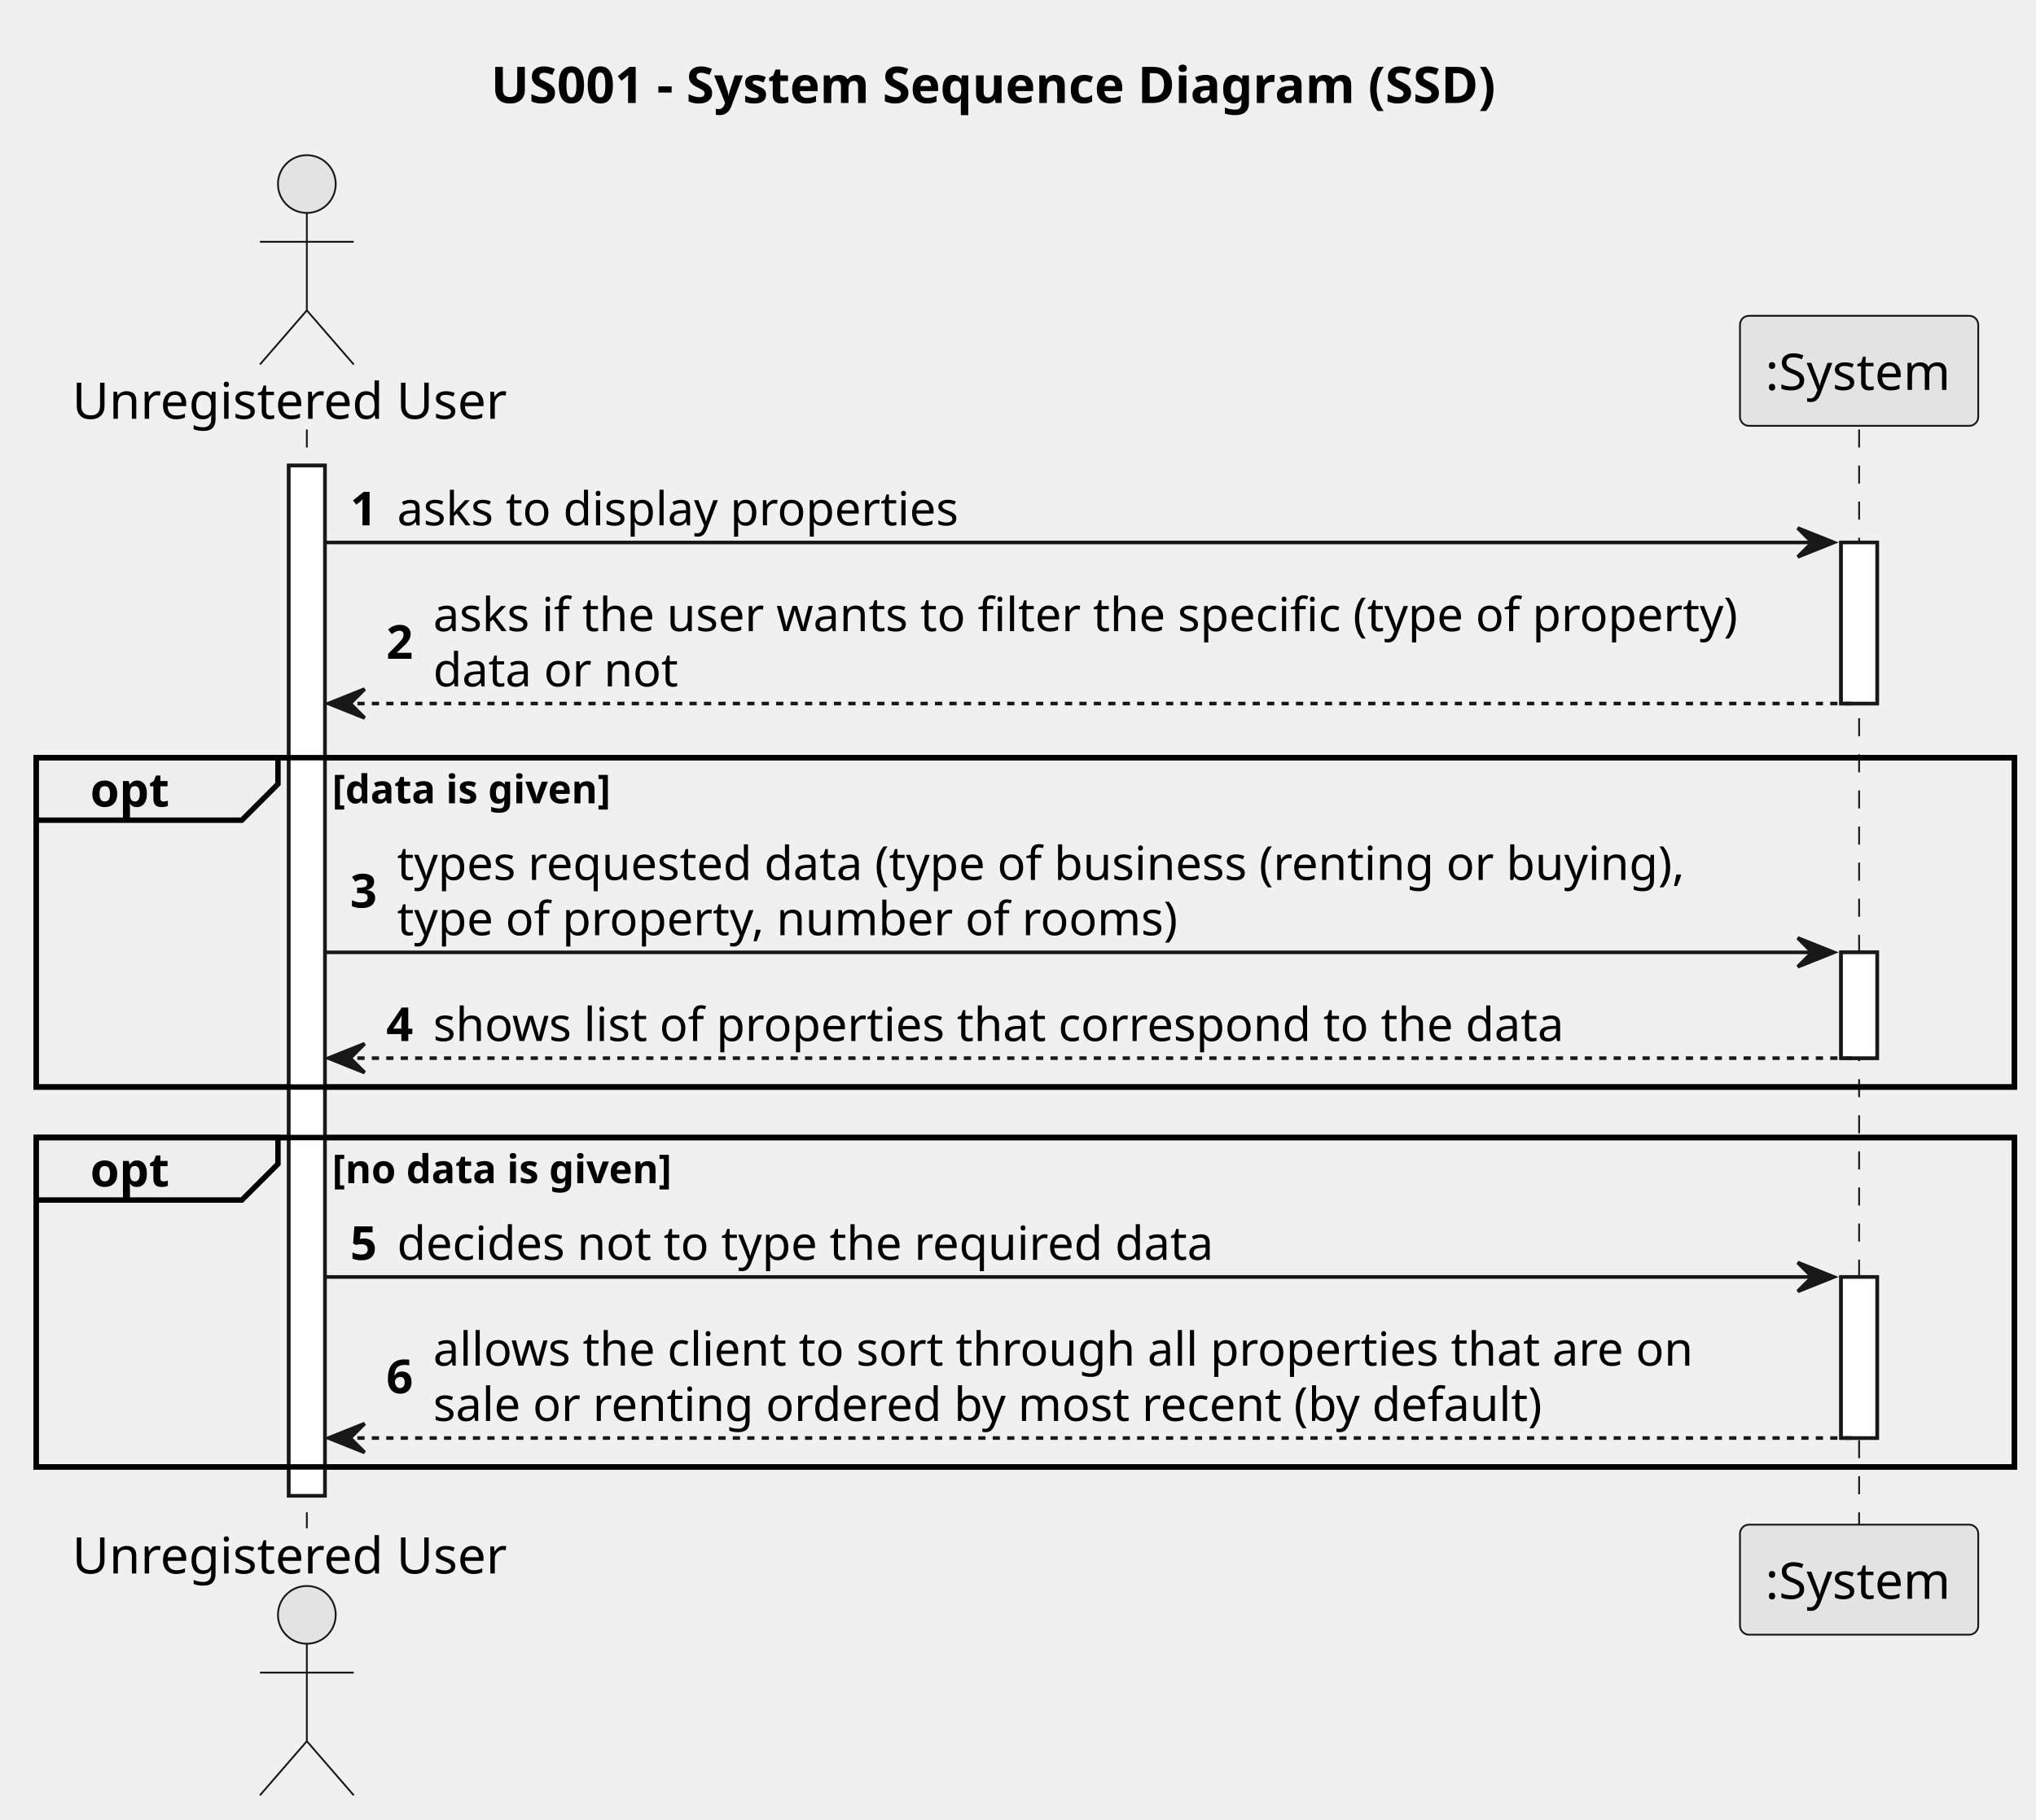
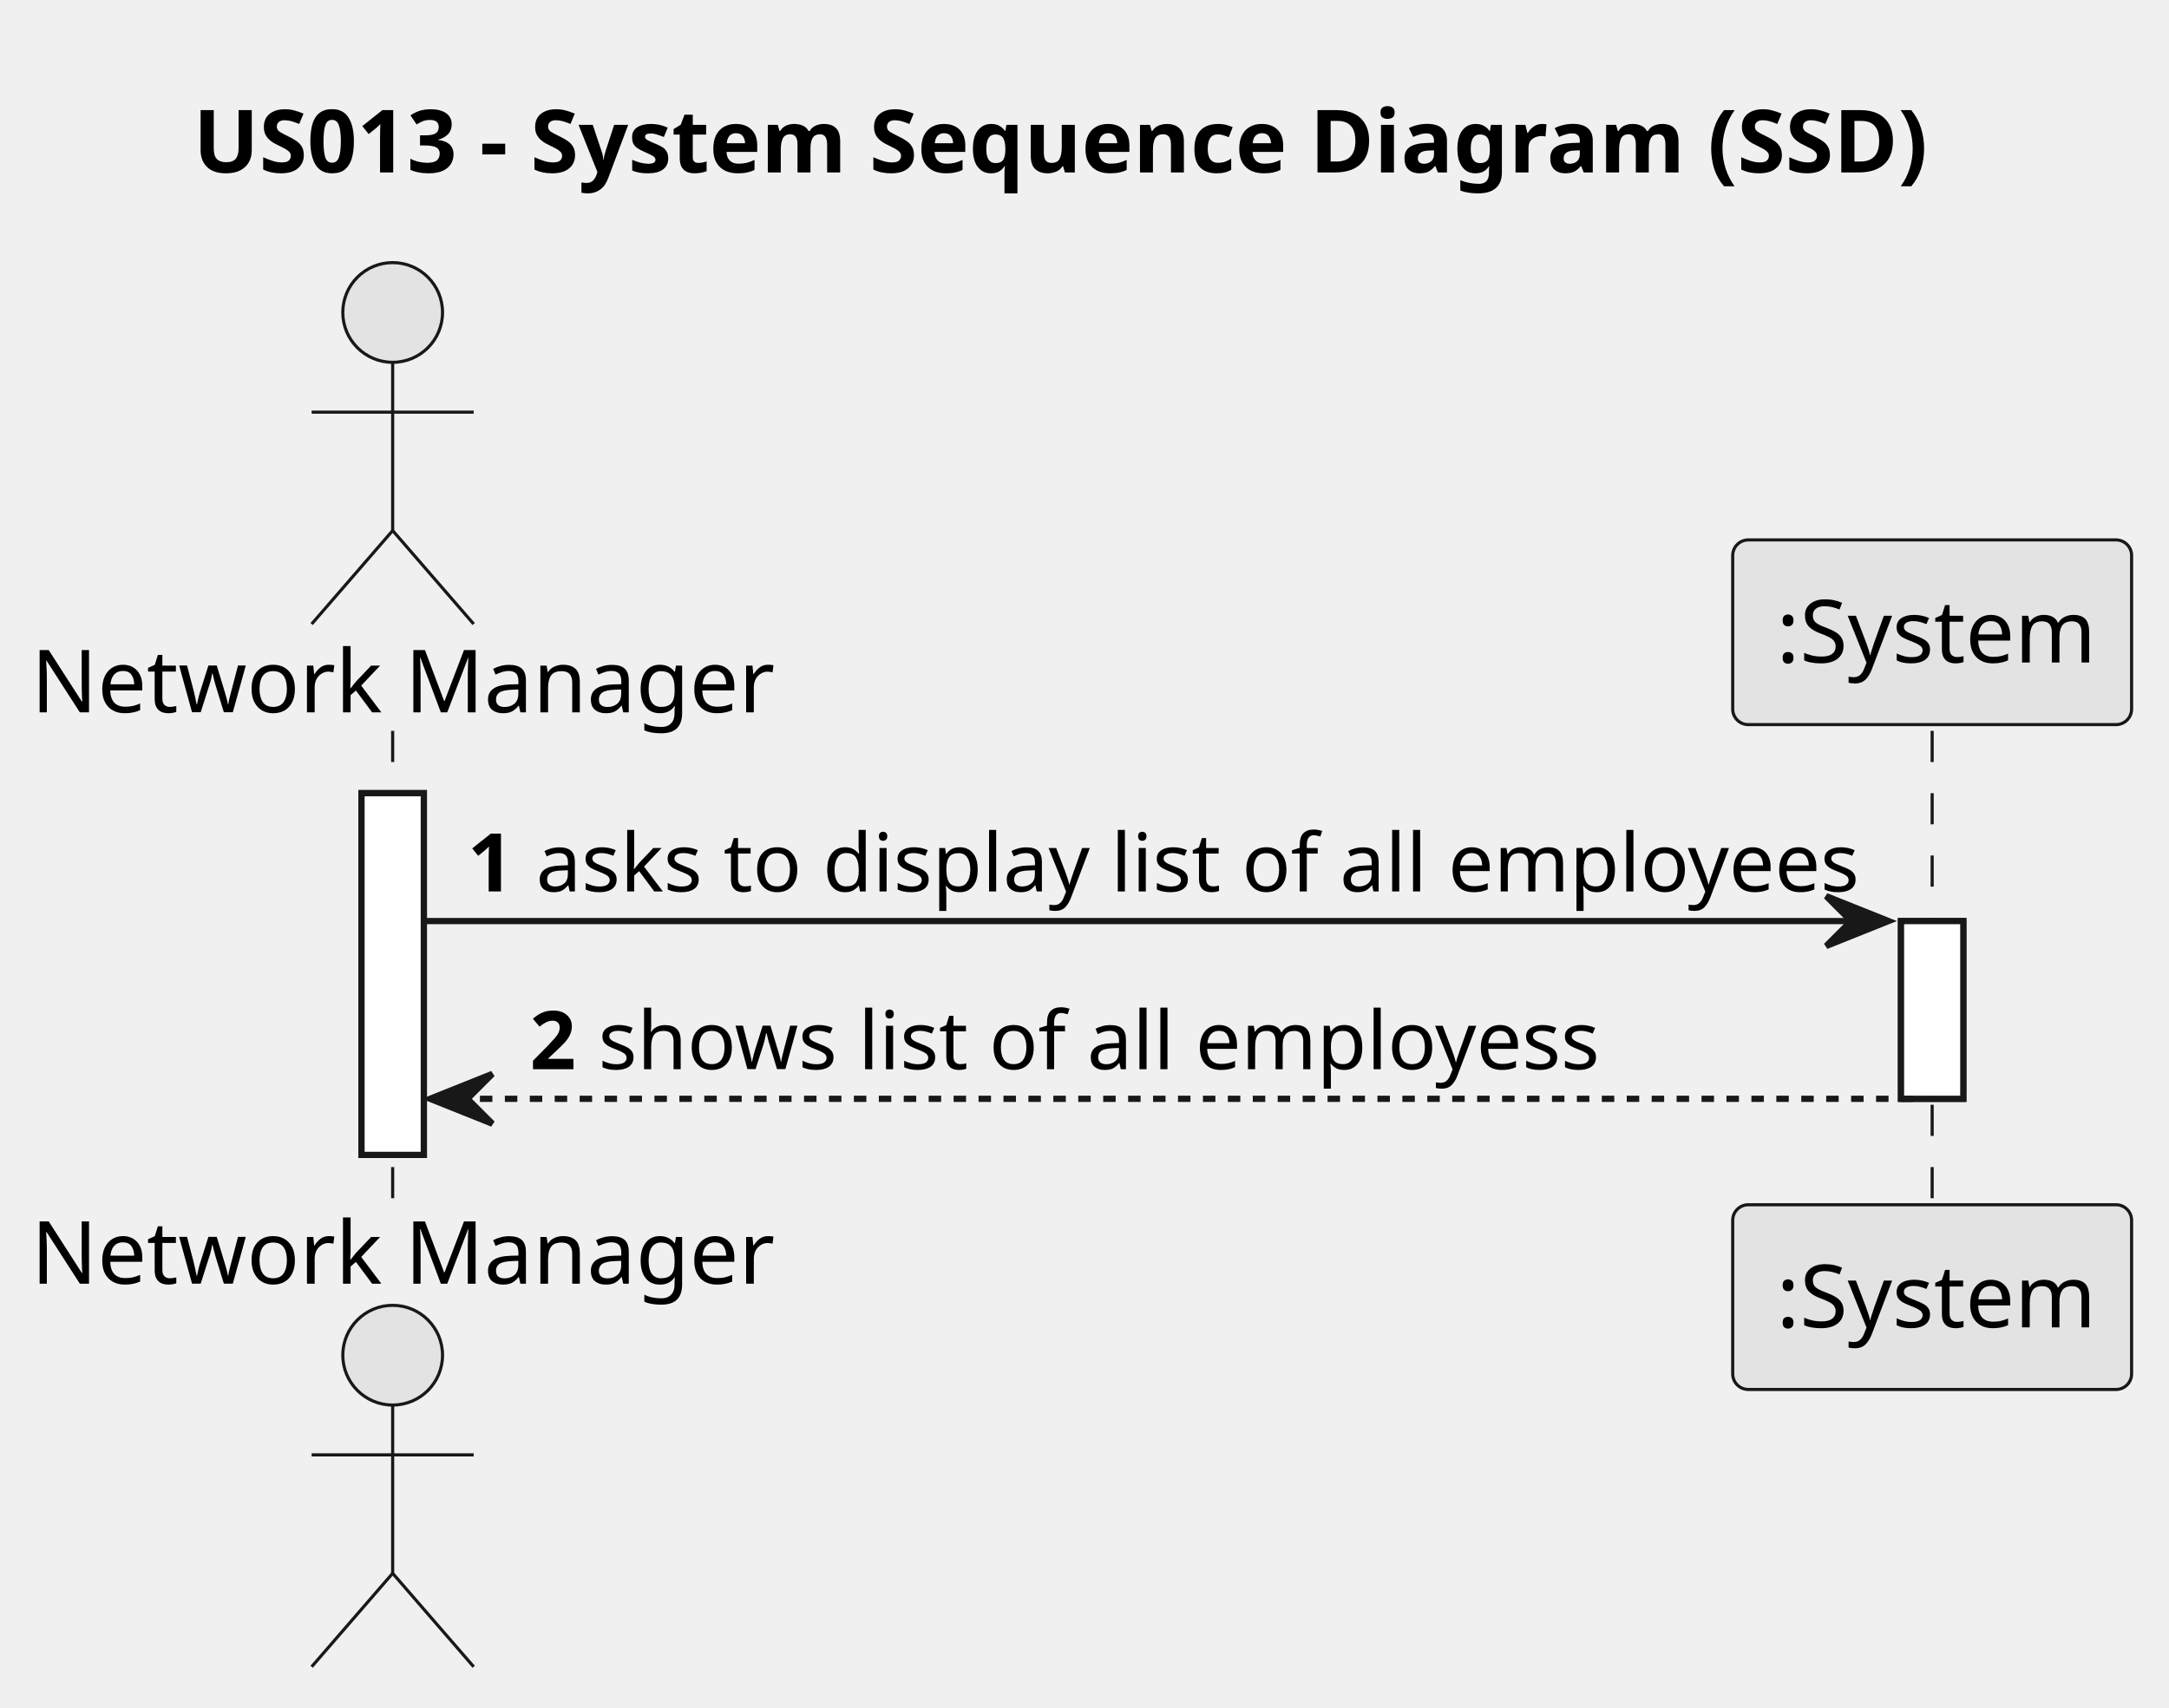
- <svg xmlns="http://www.w3.org/2000/svg" contentStyleType="text/css" height="504px" preserveAspectRatio="none" style="width:564px;height:504px;background:#FFFFFF;" version="1.1" viewBox="0 0 564 504" width="564px" zoomAndPan="magnify">
+ <svg xmlns="http://www.w3.org/2000/svg" contentStyleType="text/css" height="274px" preserveAspectRatio="none" style="width:348px;height:274px;background:#FFFFFF;" version="1.1" viewBox="0 0 348 274" width="348px" zoomAndPan="magnify">
  <defs />
  <g>
-     <text fill="#000000" font-family="sans-serif" font-size="14" font-weight="bold" lengthAdjust="spacing" textLength="295" x="136" y="28.535">US001 - System Sequence Diagram (SSD)</text>
-     <rect fill="#FFFFFF" height="285.416" style="stroke:#181818;stroke-width:1.0;" width="10" x="80" y="128.977" />
-     <rect fill="#FFFFFF" height="44.621" style="stroke:#181818;stroke-width:1.0;" width="10" x="510" y="150.287" />
-     <rect fill="#FFFFFF" height="29.311" style="stroke:#181818;stroke-width:1.0;" width="10" x="510" y="263.84" />
-     <rect fill="#FFFFFF" height="44.621" style="stroke:#181818;stroke-width:1.0;" width="10" x="510" y="353.772" />
-     <rect fill="none" height="91.242" style="stroke:#000000;stroke-width:1.5;" width="548" x="10" y="209.908" />
-     <rect fill="none" height="91.242" style="stroke:#000000;stroke-width:1.5;" width="548" x="10" y="315.15" />
-     <line style="stroke:#181818;stroke-width:0.5;stroke-dasharray:5.0,5.0;" x1="85" x2="85" y1="118.977" y2="423.393" />
-     <line style="stroke:#181818;stroke-width:0.5;stroke-dasharray:5.0,5.0;" x1="515" x2="515" y1="118.977" y2="423.393" />
-     <text fill="#000000" font-family="sans-serif" font-size="14" lengthAdjust="spacing" textLength="124" x="20" y="116.023">Unregistered User</text>
-     <ellipse cx="85" cy="50.988" fill="#E3E3E3" rx="8" ry="8" style="stroke:#181818;stroke-width:0.5;" />
-     <path d="M85,58.988 L85,85.988 M72,66.988 L98,66.988 M85,85.988 L72,100.988 M85,85.988 L98,100.988 " fill="none" style="stroke:#181818;stroke-width:0.5;" />
-     <text fill="#000000" font-family="sans-serif" font-size="14" lengthAdjust="spacing" textLength="124" x="20" y="435.928">Unregistered User</text>
-     <ellipse cx="85" cy="447.381" fill="#E3E3E3" rx="8" ry="8" style="stroke:#181818;stroke-width:0.5;" />
-     <path d="M85,455.381 L85,482.381 M72,463.381 L98,463.381 M85,482.381 L72,497.381 M85,482.381 L98,497.381 " fill="none" style="stroke:#181818;stroke-width:0.5;" />
-     <rect fill="#E3E3E3" height="30.488" rx="2.5" ry="2.5" style="stroke:#181818;stroke-width:0.5;" width="66" x="482" y="87.488" />
-     <text fill="#000000" font-family="sans-serif" font-size="14" lengthAdjust="spacing" textLength="52" x="489" y="108.023">:System</text>
-     <rect fill="#E3E3E3" height="30.488" rx="2.5" ry="2.5" style="stroke:#181818;stroke-width:0.5;" width="66" x="482" y="422.393" />
-     <text fill="#000000" font-family="sans-serif" font-size="14" lengthAdjust="spacing" textLength="52" x="489" y="442.928">:System</text>
-     <rect fill="#FFFFFF" height="285.416" style="stroke:#181818;stroke-width:1.0;" width="10" x="80" y="128.977" />
-     <rect fill="#FFFFFF" height="44.621" style="stroke:#181818;stroke-width:1.0;" width="10" x="510" y="150.287" />
-     <rect fill="#FFFFFF" height="29.311" style="stroke:#181818;stroke-width:1.0;" width="10" x="510" y="263.84" />
-     <rect fill="#FFFFFF" height="44.621" style="stroke:#181818;stroke-width:1.0;" width="10" x="510" y="353.772" />
-     <polygon fill="#181818" points="498,146.287,508,150.287,498,154.287,502,150.287" style="stroke:#181818;stroke-width:1.0;" />
-     <line style="stroke:#181818;stroke-width:1.0;" x1="90" x2="504" y1="150.287" y2="150.287" />
-     <text fill="#000000" font-family="sans-serif" font-size="13" font-weight="bold" lengthAdjust="spacing" textLength="9" x="97" y="145.545">1</text>
-     <text fill="#000000" font-family="sans-serif" font-size="13" lengthAdjust="spacing" textLength="163" x="110" y="145.545">asks to display properties</text>
-     <polygon fill="#181818" points="101,190.908,91,194.908,101,198.908,97,194.908" style="stroke:#181818;stroke-width:1.0;" />
-     <line style="stroke:#181818;stroke-width:1.0;stroke-dasharray:2.0,2.0;" x1="95" x2="514" y1="194.908" y2="194.908" />
-     <text fill="#000000" font-family="sans-serif" font-size="13" font-weight="bold" lengthAdjust="spacing" textLength="9" x="107" y="182.511">2</text>
-     <text fill="#000000" font-family="sans-serif" font-size="13" lengthAdjust="spacing" textLength="379" x="120" y="174.856">asks if the user wants to filter the specific (type of property)</text>
-     <text fill="#000000" font-family="sans-serif" font-size="13" lengthAdjust="spacing" textLength="69" x="120" y="190.166">data or not</text>
-     <path d="M10,209.908 L77,209.908 L77,217.219 L67,227.219 L10,227.219 L10,209.908 " fill="#EEEEEE" style="stroke:#000000;stroke-width:1.5;" />
-     <rect fill="none" height="91.242" style="stroke:#000000;stroke-width:1.5;" width="548" x="10" y="209.908" />
-     <text fill="#000000" font-family="sans-serif" font-size="13" font-weight="bold" lengthAdjust="spacing" textLength="22" x="25" y="223.477">opt</text>
-     <text fill="#000000" font-family="sans-serif" font-size="11" font-weight="bold" lengthAdjust="spacing" textLength="80" x="92" y="222.543">[data is given]</text>
-     <polygon fill="#181818" points="498,259.84,508,263.84,498,267.84,502,263.84" style="stroke:#181818;stroke-width:1.0;" />
-     <line style="stroke:#181818;stroke-width:1.0;" x1="90" x2="504" y1="263.84" y2="263.84" />
-     <text fill="#000000" font-family="sans-serif" font-size="13" font-weight="bold" lengthAdjust="spacing" textLength="9" x="97" y="251.442">3</text>
-     <text fill="#000000" font-family="sans-serif" font-size="13" lengthAdjust="spacing" textLength="368" x="110" y="243.787">types requested data (type of business (renting or buying),</text>
-     <text fill="#000000" font-family="sans-serif" font-size="13" lengthAdjust="spacing" textLength="222" x="110" y="259.098">type of property, number of rooms)</text>
-     <polygon fill="#181818" points="101,289.15,91,293.15,101,297.15,97,293.15" style="stroke:#181818;stroke-width:1.0;" />
-     <line style="stroke:#181818;stroke-width:1.0;stroke-dasharray:2.0,2.0;" x1="95" x2="514" y1="293.15" y2="293.15" />
-     <text fill="#000000" font-family="sans-serif" font-size="13" font-weight="bold" lengthAdjust="spacing" textLength="9" x="107" y="288.408">4</text>
-     <text fill="#000000" font-family="sans-serif" font-size="13" lengthAdjust="spacing" textLength="325" x="120" y="288.408">shows list of properties that correspond to the data</text>
-     <path d="M10,315.15 L77,315.15 L77,322.461 L67,332.461 L10,332.461 L10,315.15 " fill="#EEEEEE" style="stroke:#000000;stroke-width:1.5;" />
-     <rect fill="none" height="91.242" style="stroke:#000000;stroke-width:1.5;" width="548" x="10" y="315.15" />
-     <text fill="#000000" font-family="sans-serif" font-size="13" font-weight="bold" lengthAdjust="spacing" textLength="22" x="25" y="328.719">opt</text>
-     <text fill="#000000" font-family="sans-serif" font-size="11" font-weight="bold" lengthAdjust="spacing" textLength="98" x="92" y="327.785">[no data is given]</text>
-     <polygon fill="#181818" points="498,349.772,508,353.772,498,357.772,502,353.772" style="stroke:#181818;stroke-width:1.0;" />
-     <line style="stroke:#181818;stroke-width:1.0;" x1="90" x2="504" y1="353.772" y2="353.772" />
-     <text fill="#000000" font-family="sans-serif" font-size="13" font-weight="bold" lengthAdjust="spacing" textLength="9" x="97" y="349.029">5</text>
-     <text fill="#000000" font-family="sans-serif" font-size="13" lengthAdjust="spacing" textLength="232" x="110" y="349.029">decides not to type the required data</text>
-     <polygon fill="#181818" points="101,394.393,91,398.393,101,402.393,97,398.393" style="stroke:#181818;stroke-width:1.0;" />
-     <line style="stroke:#181818;stroke-width:1.0;stroke-dasharray:2.0,2.0;" x1="95" x2="514" y1="398.393" y2="398.393" />
-     <text fill="#000000" font-family="sans-serif" font-size="13" font-weight="bold" lengthAdjust="spacing" textLength="9" x="107" y="385.995">6</text>
-     <text fill="#000000" font-family="sans-serif" font-size="13" lengthAdjust="spacing" textLength="362" x="120" y="378.34">allows the client to sort through all properties that are on</text>
-     <text fill="#000000" font-family="sans-serif" font-size="13" lengthAdjust="spacing" textLength="316" x="120" y="393.65">sale or renting ordered by most recent (by default)</text>
+     <text fill="#000000" font-family="sans-serif" font-size="14" font-weight="bold" lengthAdjust="spacing" textLength="284" x="31" y="27.674">US013 - System Sequence Diagram (SSD)</text>
+     <rect fill="#FFFFFF" height="58.047" style="stroke:#181818;stroke-width:1.0;" width="10" x="58" y="127.281" />
+     <rect fill="#FFFFFF" height="28.523" style="stroke:#181818;stroke-width:1.0;" width="10" x="305" y="147.805" />
+     <line style="stroke:#181818;stroke-width:0.5;stroke-dasharray:5.0,5.0;" x1="63" x2="63" y1="117.281" y2="194.328" />
+     <line style="stroke:#181818;stroke-width:0.5;stroke-dasharray:5.0,5.0;" x1="310" x2="310" y1="117.281" y2="194.328" />
+     <text fill="#000000" font-family="sans-serif" font-size="14" lengthAdjust="spacing" textLength="110" x="5" y="114.314">Network Manager</text>
+     <ellipse cx="63" cy="50.141" fill="#E3E3E3" rx="8" ry="8" style="stroke:#181818;stroke-width:0.5;" />
+     <path d="M63,58.141 L63,85.141 M50,66.141 L76,66.141 M63,85.141 L50,100.141 M63,85.141 L76,100.141 " fill="none" style="stroke:#181818;stroke-width:0.5;" />
+     <text fill="#000000" font-family="sans-serif" font-size="14" lengthAdjust="spacing" textLength="110" x="5" y="206.002">Network Manager</text>
+     <ellipse cx="63" cy="217.469" fill="#E3E3E3" rx="8" ry="8" style="stroke:#181818;stroke-width:0.5;" />
+     <path d="M63,225.469 L63,252.469 M50,233.469 L76,233.469 M63,252.469 L50,267.469 M63,252.469 L76,267.469 " fill="none" style="stroke:#181818;stroke-width:0.5;" />
+     <rect fill="#E3E3E3" height="29.641" rx="2.5" ry="2.5" style="stroke:#181818;stroke-width:0.5;" width="64" x="278" y="86.641" />
+     <text fill="#000000" font-family="sans-serif" font-size="14" lengthAdjust="spacing" textLength="50" x="285" y="106.314">:System</text>
+     <rect fill="#E3E3E3" height="29.641" rx="2.5" ry="2.5" style="stroke:#181818;stroke-width:0.5;" width="64" x="278" y="193.328" />
+     <text fill="#000000" font-family="sans-serif" font-size="14" lengthAdjust="spacing" textLength="50" x="285" y="213.002">:System</text>
+     <rect fill="#FFFFFF" height="58.047" style="stroke:#181818;stroke-width:1.0;" width="10" x="58" y="127.281" />
+     <rect fill="#FFFFFF" height="28.523" style="stroke:#181818;stroke-width:1.0;" width="10" x="305" y="147.805" />
+     <polygon fill="#181818" points="293,143.805,303,147.805,293,151.805,297,147.805" style="stroke:#181818;stroke-width:1.0;" />
+     <line style="stroke:#181818;stroke-width:1.0;" x1="68" x2="299" y1="147.805" y2="147.805" />
+     <text fill="#000000" font-family="sans-serif" font-size="13" font-weight="bold" lengthAdjust="spacing" textLength="7" x="75" y="143.05">1</text>
+     <text fill="#000000" font-family="sans-serif" font-size="13" lengthAdjust="spacing" textLength="207" x="86" y="143.05">asks to display list of all employees</text>
+     <polygon fill="#181818" points="79,172.328,69,176.328,79,180.328,75,176.328" style="stroke:#181818;stroke-width:1.0;" />
+     <line style="stroke:#181818;stroke-width:1.0;stroke-dasharray:2.0,2.0;" x1="73" x2="309" y1="176.328" y2="176.328" />
+     <text fill="#000000" font-family="sans-serif" font-size="13" font-weight="bold" lengthAdjust="spacing" textLength="7" x="85" y="171.573">2</text>
+     <text fill="#000000" font-family="sans-serif" font-size="13" lengthAdjust="spacing" textLength="156" x="96" y="171.573">shows list of all employess</text>
  </g>
</svg>
